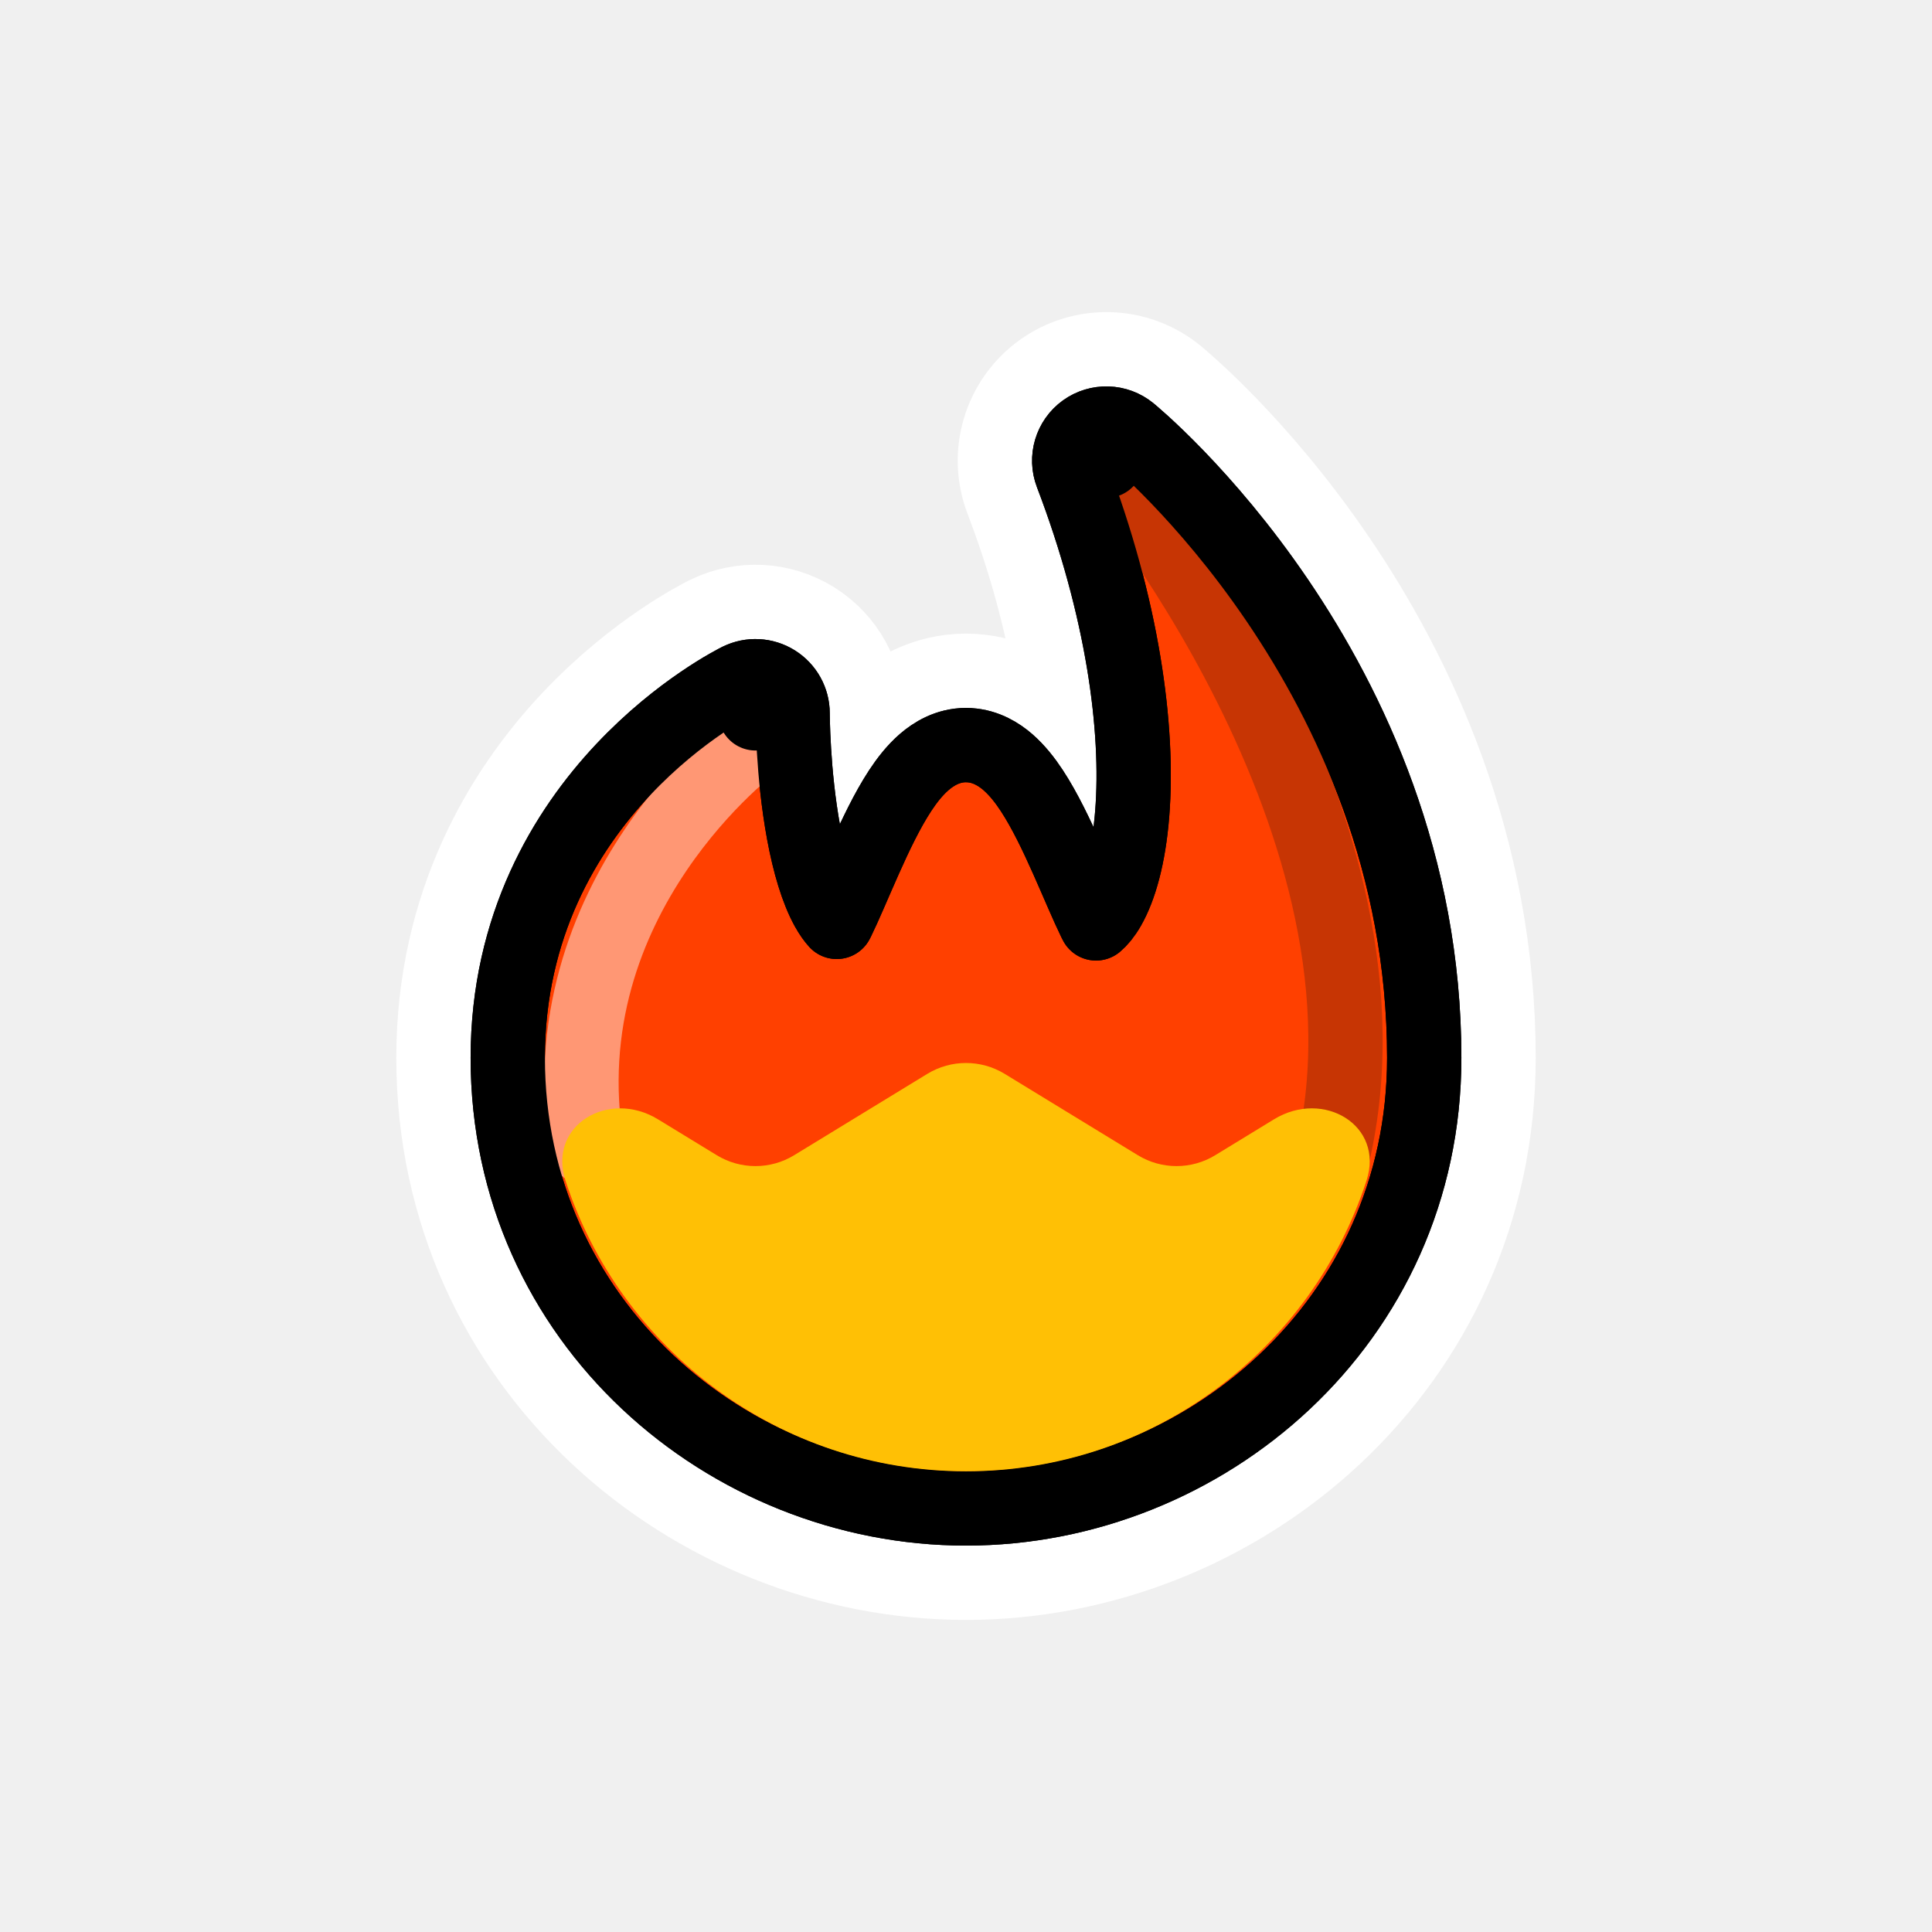
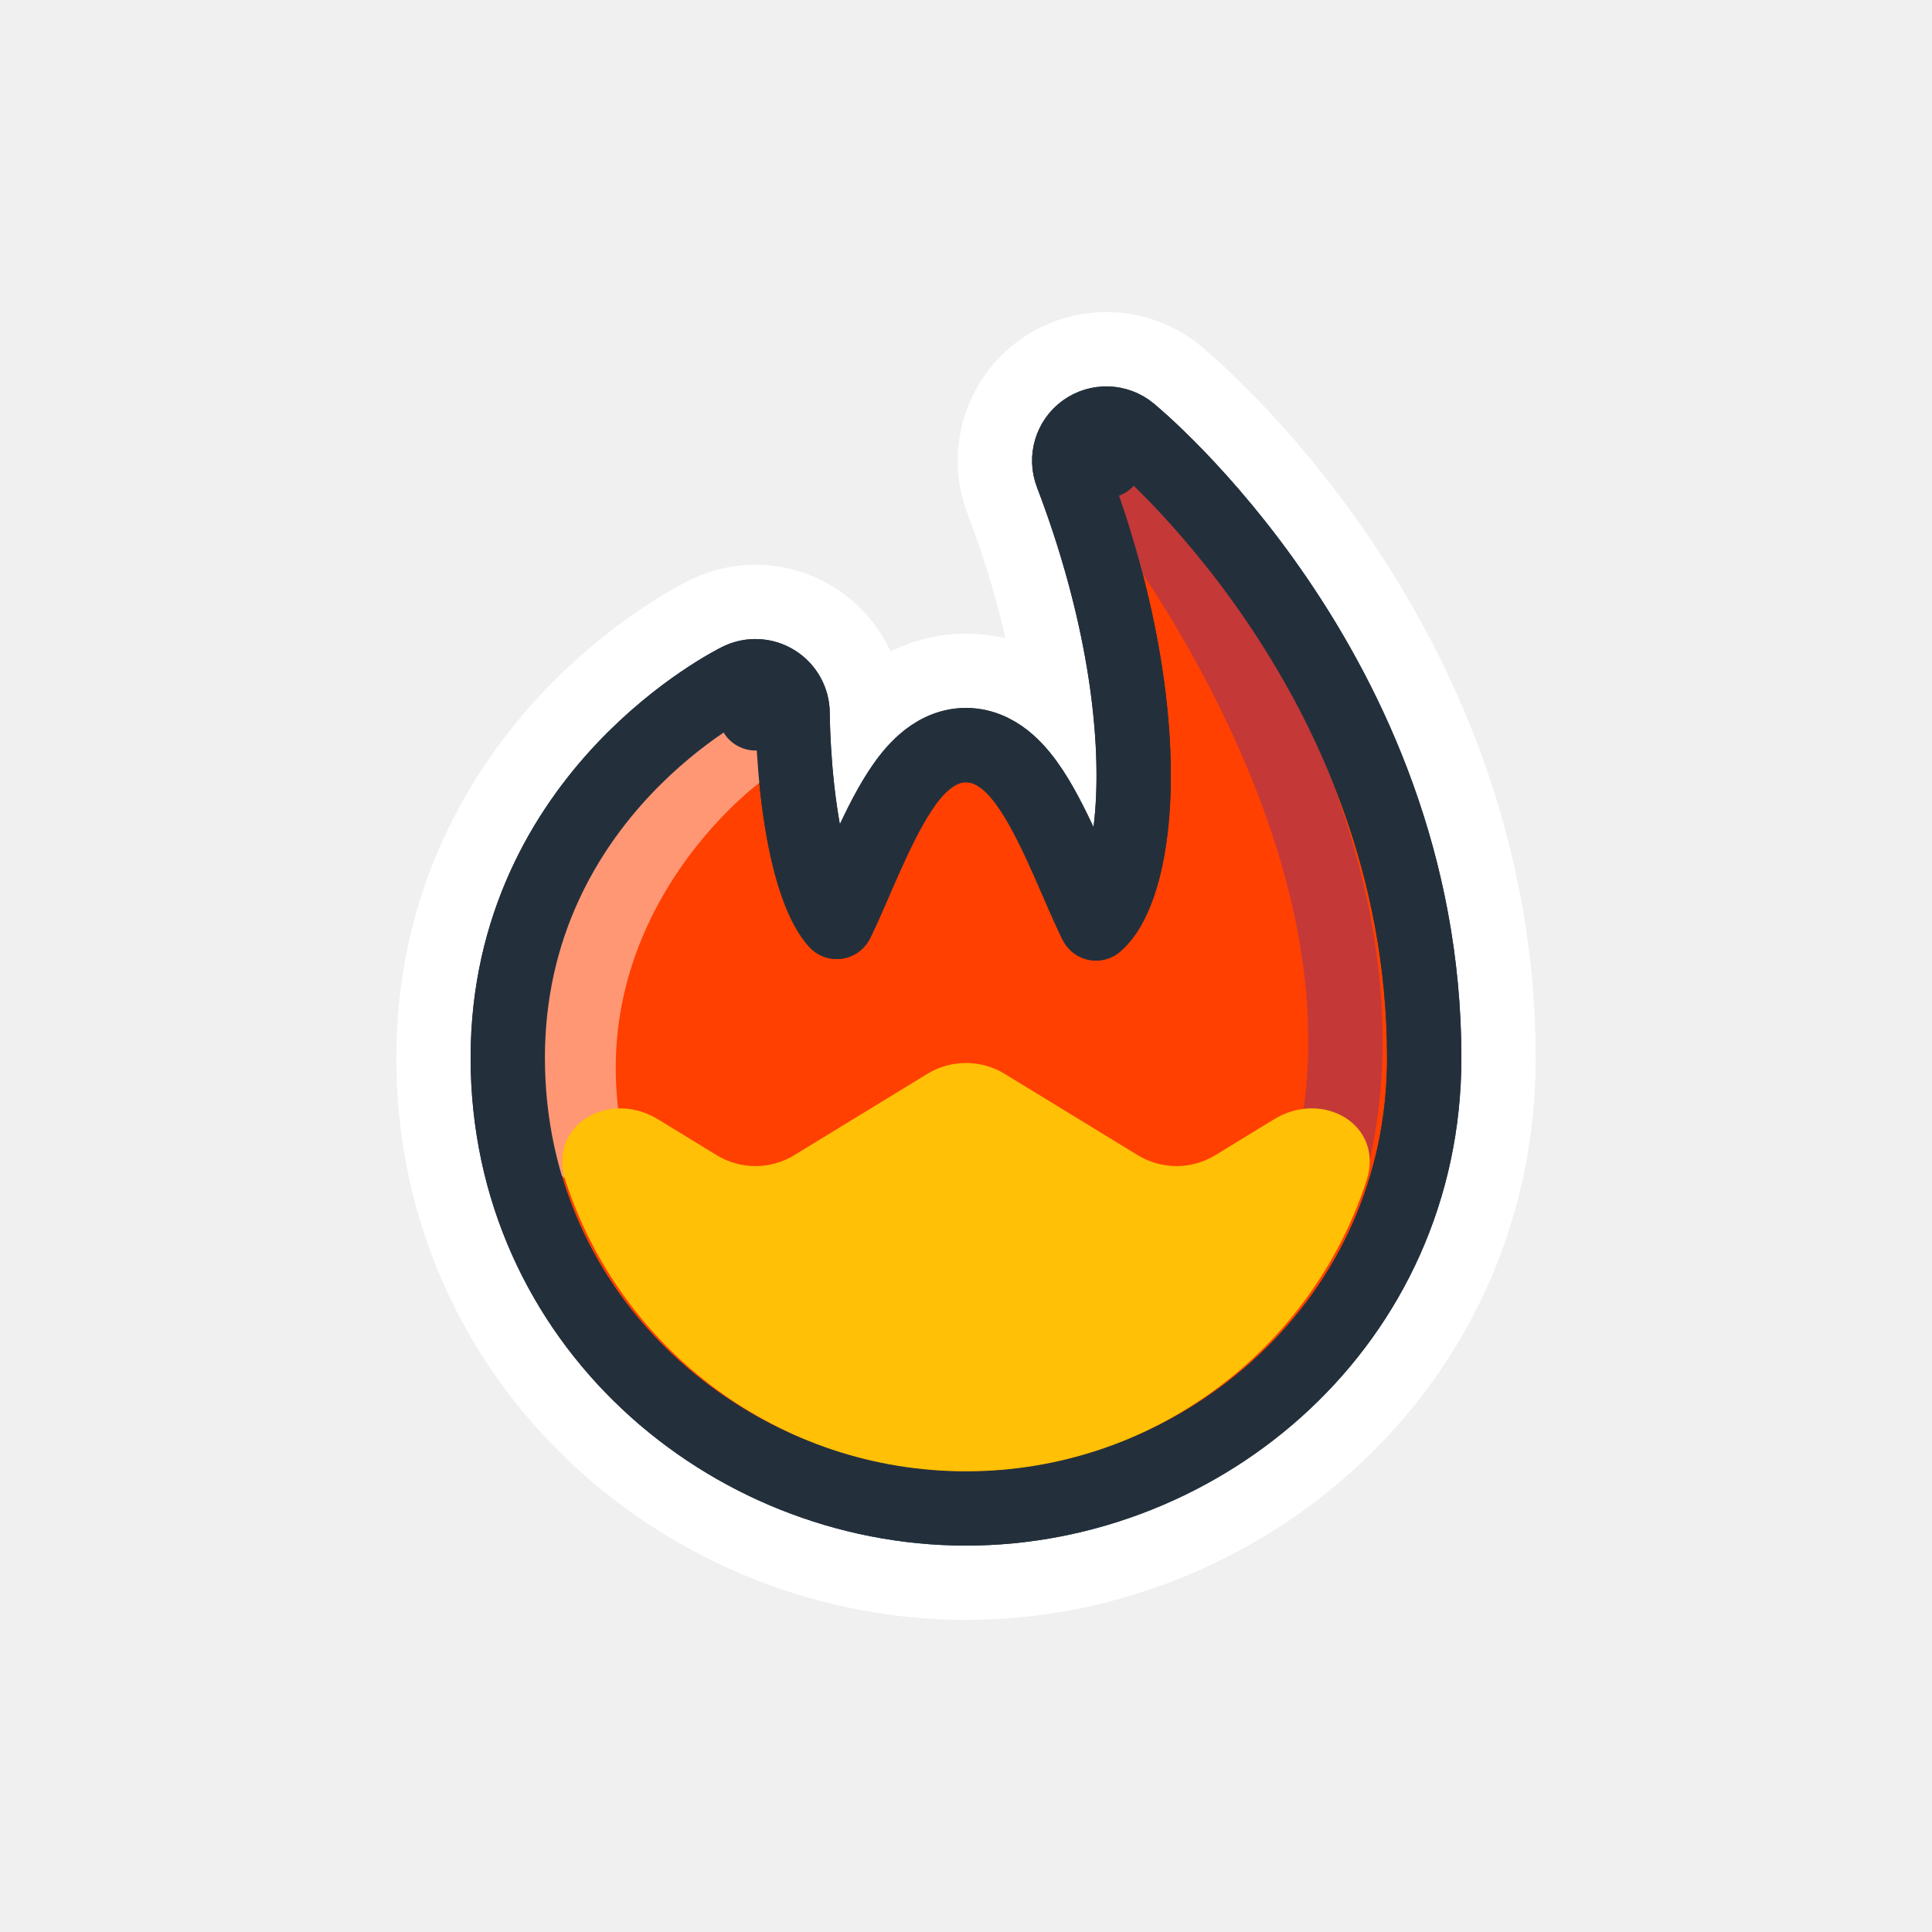
<svg xmlns="http://www.w3.org/2000/svg" width="78" height="78" viewBox="0 0 78 78" fill="none">
-   <path d="M42.911 16.168C44.014 15.372 45.514 15.417 46.566 16.278L44.667 18.6C46.567 16.278 46.567 16.279 46.568 16.28L46.57 16.282C46.572 16.283 46.573 16.284 46.575 16.286C46.579 16.289 46.584 16.292 46.589 16.296C46.599 16.305 46.612 16.317 46.628 16.33C46.659 16.356 46.701 16.391 46.752 16.435C46.855 16.524 46.998 16.65 47.175 16.811C47.528 17.133 48.017 17.597 48.597 18.198C49.754 19.397 51.285 21.152 52.815 23.406C55.868 27.901 59 34.509 59 42.709C59 54.272 49.349 62.4 39 62.4C28.651 62.4 19 54.272 19 42.709C19 36.885 21.566 32.706 24.064 30.048C25.307 28.727 26.546 27.763 27.481 27.125C27.951 26.805 28.351 26.563 28.644 26.395C28.79 26.311 28.911 26.245 29.001 26.198C29.046 26.174 29.085 26.154 29.114 26.139C29.129 26.132 29.142 26.125 29.152 26.12C29.158 26.117 29.163 26.115 29.167 26.113C29.169 26.112 29.171 26.111 29.173 26.11L29.175 26.108C29.176 26.107 29.178 26.107 30.5 28.8L29.178 26.107C30.107 25.651 31.207 25.706 32.086 26.253C32.964 26.801 33.499 27.762 33.5 28.797V28.811C33.5 28.824 33.501 28.847 33.501 28.877C33.502 28.939 33.503 29.034 33.506 29.159C33.513 29.408 33.526 29.771 33.553 30.209C33.606 31.074 33.711 32.185 33.908 33.274C34.253 32.541 34.652 31.761 35.092 31.092C35.393 30.635 35.801 30.091 36.33 29.632C36.843 29.189 37.754 28.581 39 28.581L39.23 28.589C40.358 28.658 41.19 29.216 41.67 29.632C42.199 30.091 42.607 30.635 42.908 31.092C43.372 31.797 43.789 32.623 44.145 33.39C44.172 33.184 44.197 32.965 44.215 32.735C44.468 29.558 43.865 24.908 41.864 19.67C41.379 18.4 41.809 16.963 42.911 16.168Z" fill="#FF4000" stroke="white" stroke-width="6" stroke-linejoin="round" />
-   <path d="M43.789 17.383C44.34 16.986 45.09 17.009 45.616 17.439L44.667 18.6C45.57 17.497 45.614 17.442 45.617 17.44L45.619 17.441C45.62 17.442 45.621 17.443 45.622 17.444C45.625 17.446 45.628 17.448 45.632 17.452C45.64 17.458 45.65 17.467 45.663 17.478C45.689 17.5 45.727 17.532 45.773 17.572C45.867 17.652 45.998 17.768 46.164 17.919C46.495 18.221 46.961 18.663 47.517 19.239C48.626 20.389 50.101 22.078 51.574 24.248C54.517 28.583 57.5 34.9 57.5 42.709C57.5 53.359 48.608 60.9 39 60.9C29.392 60.9 20.5 53.359 20.5 42.709C20.5 37.363 22.845 33.535 25.157 31.076C26.31 29.85 27.461 28.955 28.327 28.365C28.761 28.069 29.126 27.847 29.389 27.697C29.52 27.622 29.627 27.563 29.703 27.523C29.741 27.503 29.772 27.488 29.795 27.476C29.806 27.47 29.816 27.465 29.823 27.461C29.827 27.46 29.829 27.458 29.832 27.456C29.833 27.456 29.835 27.455 29.836 27.455H29.838C29.842 27.461 29.886 27.55 30.5 28.8L29.839 27.454C30.304 27.225 30.853 27.253 31.293 27.527C31.732 27.801 32 28.282 32 28.799V28.82C32 28.836 32.001 28.862 32.001 28.896C32.002 28.964 32.003 29.067 32.007 29.199C32.014 29.463 32.027 29.843 32.056 30.301C32.112 31.223 32.226 32.432 32.447 33.627C32.673 34.846 32.992 35.934 33.405 36.678C33.543 36.926 33.67 37.098 33.781 37.219C33.787 37.207 33.795 37.196 33.801 37.183C34.126 36.516 34.475 35.668 34.915 34.68C35.329 33.751 35.814 32.724 36.345 31.916C36.609 31.514 36.93 31.098 37.312 30.767C37.685 30.444 38.259 30.081 39 30.081L39.137 30.086C39.812 30.127 40.339 30.464 40.688 30.767C41.07 31.098 41.391 31.514 41.655 31.916C42.186 32.724 42.671 33.751 43.085 34.68C43.525 35.668 43.874 36.516 44.199 37.183C44.216 37.217 44.233 37.249 44.249 37.28C44.404 37.15 44.578 36.949 44.76 36.631C45.206 35.852 45.572 34.588 45.71 32.854C45.984 29.411 45.328 24.536 43.266 19.135C43.023 18.5 43.238 17.781 43.789 17.383Z" fill="#FF4000" stroke="black" stroke-width="3" stroke-linejoin="round" />
-   <path d="M23.7 46.367C22 36.167 30.5 29.933 30.5 29.933" stroke="#FF9774" stroke-width="3" stroke-linecap="round" />
-   <path d="M53.734 46.933C57.134 33.333 44.666 18.6 44.666 18.6" stroke="#C73504" stroke-width="3" stroke-linecap="round" />
-   <path d="M43.789 17.383C44.34 16.986 45.09 17.009 45.616 17.439L44.667 18.6C45.57 17.497 45.614 17.442 45.617 17.44L45.619 17.441C45.62 17.442 45.621 17.443 45.622 17.444C45.625 17.446 45.628 17.448 45.632 17.452C45.64 17.458 45.65 17.467 45.663 17.478C45.689 17.5 45.727 17.532 45.773 17.572C45.867 17.652 45.998 17.768 46.164 17.919C46.495 18.221 46.961 18.663 47.517 19.239C48.626 20.389 50.101 22.078 51.574 24.248C54.517 28.583 57.5 34.9 57.5 42.709C57.5 53.359 48.608 60.9 39 60.9C29.392 60.9 20.5 53.359 20.5 42.709C20.5 37.363 22.845 33.535 25.157 31.076C26.31 29.85 27.461 28.955 28.327 28.365C28.761 28.069 29.126 27.847 29.389 27.697C29.52 27.622 29.627 27.563 29.703 27.523C29.741 27.503 29.772 27.488 29.795 27.476C29.806 27.47 29.816 27.465 29.823 27.461C29.827 27.46 29.829 27.458 29.832 27.456C29.833 27.456 29.835 27.455 29.836 27.455H29.838C29.842 27.461 29.886 27.55 30.5 28.8L29.839 27.454C30.304 27.225 30.853 27.253 31.293 27.527C31.732 27.801 32 28.282 32 28.799V28.82C32 28.836 32.001 28.862 32.001 28.896C32.002 28.964 32.003 29.067 32.007 29.199C32.014 29.463 32.027 29.843 32.056 30.301C32.112 31.223 32.226 32.432 32.447 33.627C32.673 34.846 32.992 35.934 33.405 36.678C33.543 36.926 33.67 37.098 33.781 37.219C33.787 37.207 33.795 37.196 33.801 37.183C34.126 36.516 34.475 35.668 34.915 34.68C35.329 33.751 35.814 32.724 36.345 31.916C36.609 31.514 36.93 31.098 37.312 30.767C37.685 30.444 38.259 30.081 39 30.081L39.137 30.086C39.812 30.127 40.339 30.464 40.688 30.767C41.07 31.098 41.391 31.514 41.655 31.916C42.186 32.724 42.671 33.751 43.085 34.68C43.525 35.668 43.874 36.516 44.199 37.183C44.216 37.217 44.233 37.249 44.249 37.28C44.404 37.15 44.578 36.949 44.76 36.631C45.206 35.852 45.572 34.588 45.71 32.854C45.984 29.411 45.328 24.536 43.266 19.135C43.023 18.5 43.238 17.781 43.789 17.383Z" stroke="black" stroke-width="3" stroke-linejoin="round" />
-   <path d="M39 59.4C46.552 59.4 52.954 54.476 55.17 47.663C55.894 45.435 53.435 43.968 51.436 45.189L49.064 46.638C48.104 47.225 46.896 47.225 45.936 46.638L40.564 43.356C39.604 42.769 38.396 42.769 37.436 43.356L32.064 46.638C31.104 47.225 29.896 47.225 28.936 46.638L26.564 45.189C24.565 43.968 22.106 45.435 22.83 47.663C25.046 54.476 31.448 59.4 39 59.4Z" fill="#FFC005" />
+   <path d="M42.911 16.167C44.014 15.372 45.514 15.417 46.566 16.278L44.667 18.6C46.567 16.278 46.567 16.279 46.568 16.28L46.57 16.282C46.572 16.283 46.573 16.284 46.575 16.285C46.579 16.289 46.584 16.292 46.589 16.296C46.599 16.305 46.612 16.316 46.628 16.329C46.659 16.356 46.701 16.391 46.752 16.435C46.855 16.524 46.998 16.65 47.175 16.811C47.528 17.133 48.017 17.597 48.597 18.198C49.754 19.397 51.285 21.152 52.815 23.406C55.868 27.901 59 34.509 59 42.709C59 54.272 49.349 62.4 39 62.4C28.651 62.4 19 54.272 19 42.709C19 36.884 21.566 32.706 24.064 30.048C25.307 28.727 26.546 27.763 27.481 27.125C27.951 26.805 28.351 26.563 28.644 26.395C28.79 26.311 28.911 26.245 29.001 26.198C29.046 26.174 29.085 26.154 29.114 26.139C29.129 26.132 29.142 26.125 29.152 26.119C29.158 26.117 29.163 26.115 29.167 26.113C29.169 26.112 29.171 26.111 29.173 26.11L29.175 26.108C29.176 26.107 29.178 26.107 30.5 28.8L29.178 26.107C30.107 25.65 31.207 25.706 32.086 26.253C32.964 26.801 33.499 27.762 33.5 28.797V28.811C33.5 28.824 33.501 28.847 33.501 28.877C33.502 28.939 33.503 29.034 33.506 29.159C33.513 29.408 33.526 29.771 33.553 30.208C33.606 31.074 33.711 32.185 33.908 33.274C34.253 32.54 34.652 31.761 35.092 31.092C35.393 30.635 35.801 30.09 36.33 29.632C36.843 29.189 37.754 28.581 39 28.581L39.23 28.589C40.358 28.657 41.19 29.216 41.67 29.632C42.199 30.09 42.607 30.635 42.908 31.092C43.372 31.797 43.789 32.623 44.145 33.39C44.172 33.183 44.197 32.965 44.215 32.735C44.468 29.558 43.865 24.908 41.864 19.67C41.379 18.4 41.809 16.963 42.911 16.167Z" fill="#FF4000" stroke="white" stroke-width="6" stroke-linejoin="round" />
+   <path d="M43.789 17.383C44.34 16.986 45.09 17.009 45.616 17.439L44.667 18.6C45.57 17.497 45.614 17.442 45.617 17.44L45.619 17.441C45.62 17.442 45.621 17.443 45.622 17.444C45.625 17.446 45.628 17.448 45.632 17.452C45.64 17.458 45.65 17.467 45.663 17.478C45.689 17.5 45.727 17.532 45.773 17.572C45.867 17.652 45.998 17.768 46.164 17.919C46.495 18.221 46.961 18.663 47.517 19.239C48.626 20.389 50.101 22.078 51.574 24.248C54.517 28.583 57.5 34.9 57.5 42.709C57.5 53.359 48.608 60.9 39 60.9C29.392 60.9 20.5 53.359 20.5 42.709C20.5 37.363 22.845 33.535 25.157 31.076C26.31 29.85 27.461 28.955 28.327 28.365C28.761 28.069 29.126 27.847 29.389 27.697C29.52 27.622 29.627 27.563 29.703 27.523C29.741 27.503 29.772 27.488 29.795 27.476C29.806 27.47 29.816 27.465 29.823 27.461C29.827 27.46 29.829 27.458 29.832 27.456C29.833 27.456 29.835 27.455 29.836 27.455H29.838C29.842 27.461 29.886 27.55 30.5 28.8L29.839 27.454C30.304 27.225 30.853 27.253 31.293 27.527C31.732 27.801 32 28.282 32 28.799V28.82C32 28.836 32.001 28.862 32.001 28.896C32.002 28.964 32.003 29.067 32.007 29.199C32.014 29.463 32.027 29.843 32.056 30.301C32.112 31.223 32.226 32.432 32.447 33.627C32.673 34.846 32.992 35.934 33.405 36.678C33.543 36.926 33.67 37.098 33.781 37.219C33.787 37.207 33.795 37.196 33.801 37.183C34.126 36.516 34.475 35.668 34.915 34.68C35.329 33.751 35.814 32.724 36.345 31.916C36.609 31.514 36.93 31.098 37.312 30.767C37.685 30.444 38.259 30.081 39 30.081L39.137 30.086C39.812 30.127 40.339 30.464 40.688 30.767C41.07 31.098 41.391 31.514 41.655 31.916C42.186 32.724 42.671 33.751 43.085 34.68C43.525 35.668 43.874 36.516 44.199 37.183C44.216 37.217 44.233 37.249 44.249 37.28C44.404 37.15 44.578 36.949 44.76 36.631C45.206 35.852 45.572 34.588 45.71 32.854C45.984 29.411 45.328 24.536 43.266 19.135C43.023 18.5 43.238 17.781 43.789 17.383Z" fill="#FF4000" stroke="#23303C" stroke-width="3" stroke-linejoin="round" />
+   <path d="M23.7 46.367C21.553 36.066 30.209 29.867 30.5 29.933" stroke="#FF9774" stroke-width="3" stroke-linecap="round" />
+   <path d="M53.734 46.933C57.133 33.333 44.666 18.6 44.666 18.6" stroke="#C43838" stroke-width="3" stroke-linecap="round" />
+   <path d="M43.789 17.383C44.34 16.986 45.09 17.009 45.616 17.439L44.667 18.6C45.57 17.497 45.614 17.442 45.617 17.44L45.619 17.441C45.62 17.442 45.621 17.443 45.622 17.444C45.625 17.446 45.628 17.448 45.632 17.451C45.64 17.458 45.65 17.467 45.663 17.478C45.689 17.5 45.727 17.532 45.773 17.572C45.867 17.652 45.998 17.768 46.164 17.919C46.495 18.221 46.961 18.663 47.517 19.239C48.626 20.389 50.101 22.078 51.574 24.248C54.517 28.582 57.5 34.9 57.5 42.709C57.5 53.359 48.608 60.9 39 60.9C29.392 60.9 20.5 53.359 20.5 42.709C20.5 37.363 22.845 33.535 25.157 31.076C26.31 29.85 27.461 28.955 28.327 28.365C28.761 28.069 29.126 27.847 29.389 27.697C29.52 27.621 29.627 27.563 29.703 27.523C29.741 27.503 29.772 27.488 29.795 27.476C29.806 27.47 29.816 27.465 29.823 27.461C29.827 27.46 29.829 27.458 29.832 27.456C29.833 27.456 29.835 27.455 29.836 27.454H29.838C29.842 27.461 29.886 27.55 30.5 28.8L29.839 27.453C30.304 27.225 30.853 27.253 31.293 27.527C31.732 27.8 32 28.282 32 28.799V28.82C32 28.836 32.001 28.862 32.001 28.896C32.002 28.964 32.003 29.067 32.007 29.199C32.014 29.463 32.027 29.843 32.056 30.301C32.112 31.222 32.226 32.432 32.447 33.626C32.673 34.846 32.992 35.933 33.405 36.678C33.543 36.925 33.67 37.098 33.781 37.219C33.787 37.207 33.795 37.195 33.801 37.183C34.126 36.516 34.475 35.668 34.915 34.68C35.329 33.751 35.814 32.724 36.345 31.916C36.609 31.514 36.93 31.098 37.312 30.767C37.685 30.444 38.259 30.081 39 30.081L39.137 30.086C39.812 30.127 40.339 30.464 40.688 30.767C41.07 31.098 41.391 31.514 41.655 31.916C42.186 32.724 42.671 33.751 43.085 34.68C43.525 35.668 43.874 36.516 44.199 37.183C44.216 37.217 44.233 37.249 44.249 37.28C44.404 37.15 44.578 36.949 44.76 36.631C45.206 35.852 45.572 34.588 45.71 32.854C45.984 29.411 45.328 24.536 43.266 19.135C43.023 18.5 43.238 17.781 43.789 17.383Z" stroke="#23303C" stroke-width="3" stroke-linejoin="round" />
+   <path d="M39 59.4C46.552 59.4 52.954 54.476 55.17 47.663C55.894 45.435 53.435 43.968 51.436 45.189L49.064 46.639C48.104 47.225 46.896 47.225 45.936 46.639L40.564 43.356C39.604 42.769 38.396 42.769 37.436 43.356L32.064 46.639C31.104 47.225 29.896 47.225 28.936 46.639L26.564 45.189C24.565 43.968 22.106 45.435 22.83 47.663C25.046 54.476 31.448 59.4 39 59.4Z" fill="#FFC005" />
</svg>
